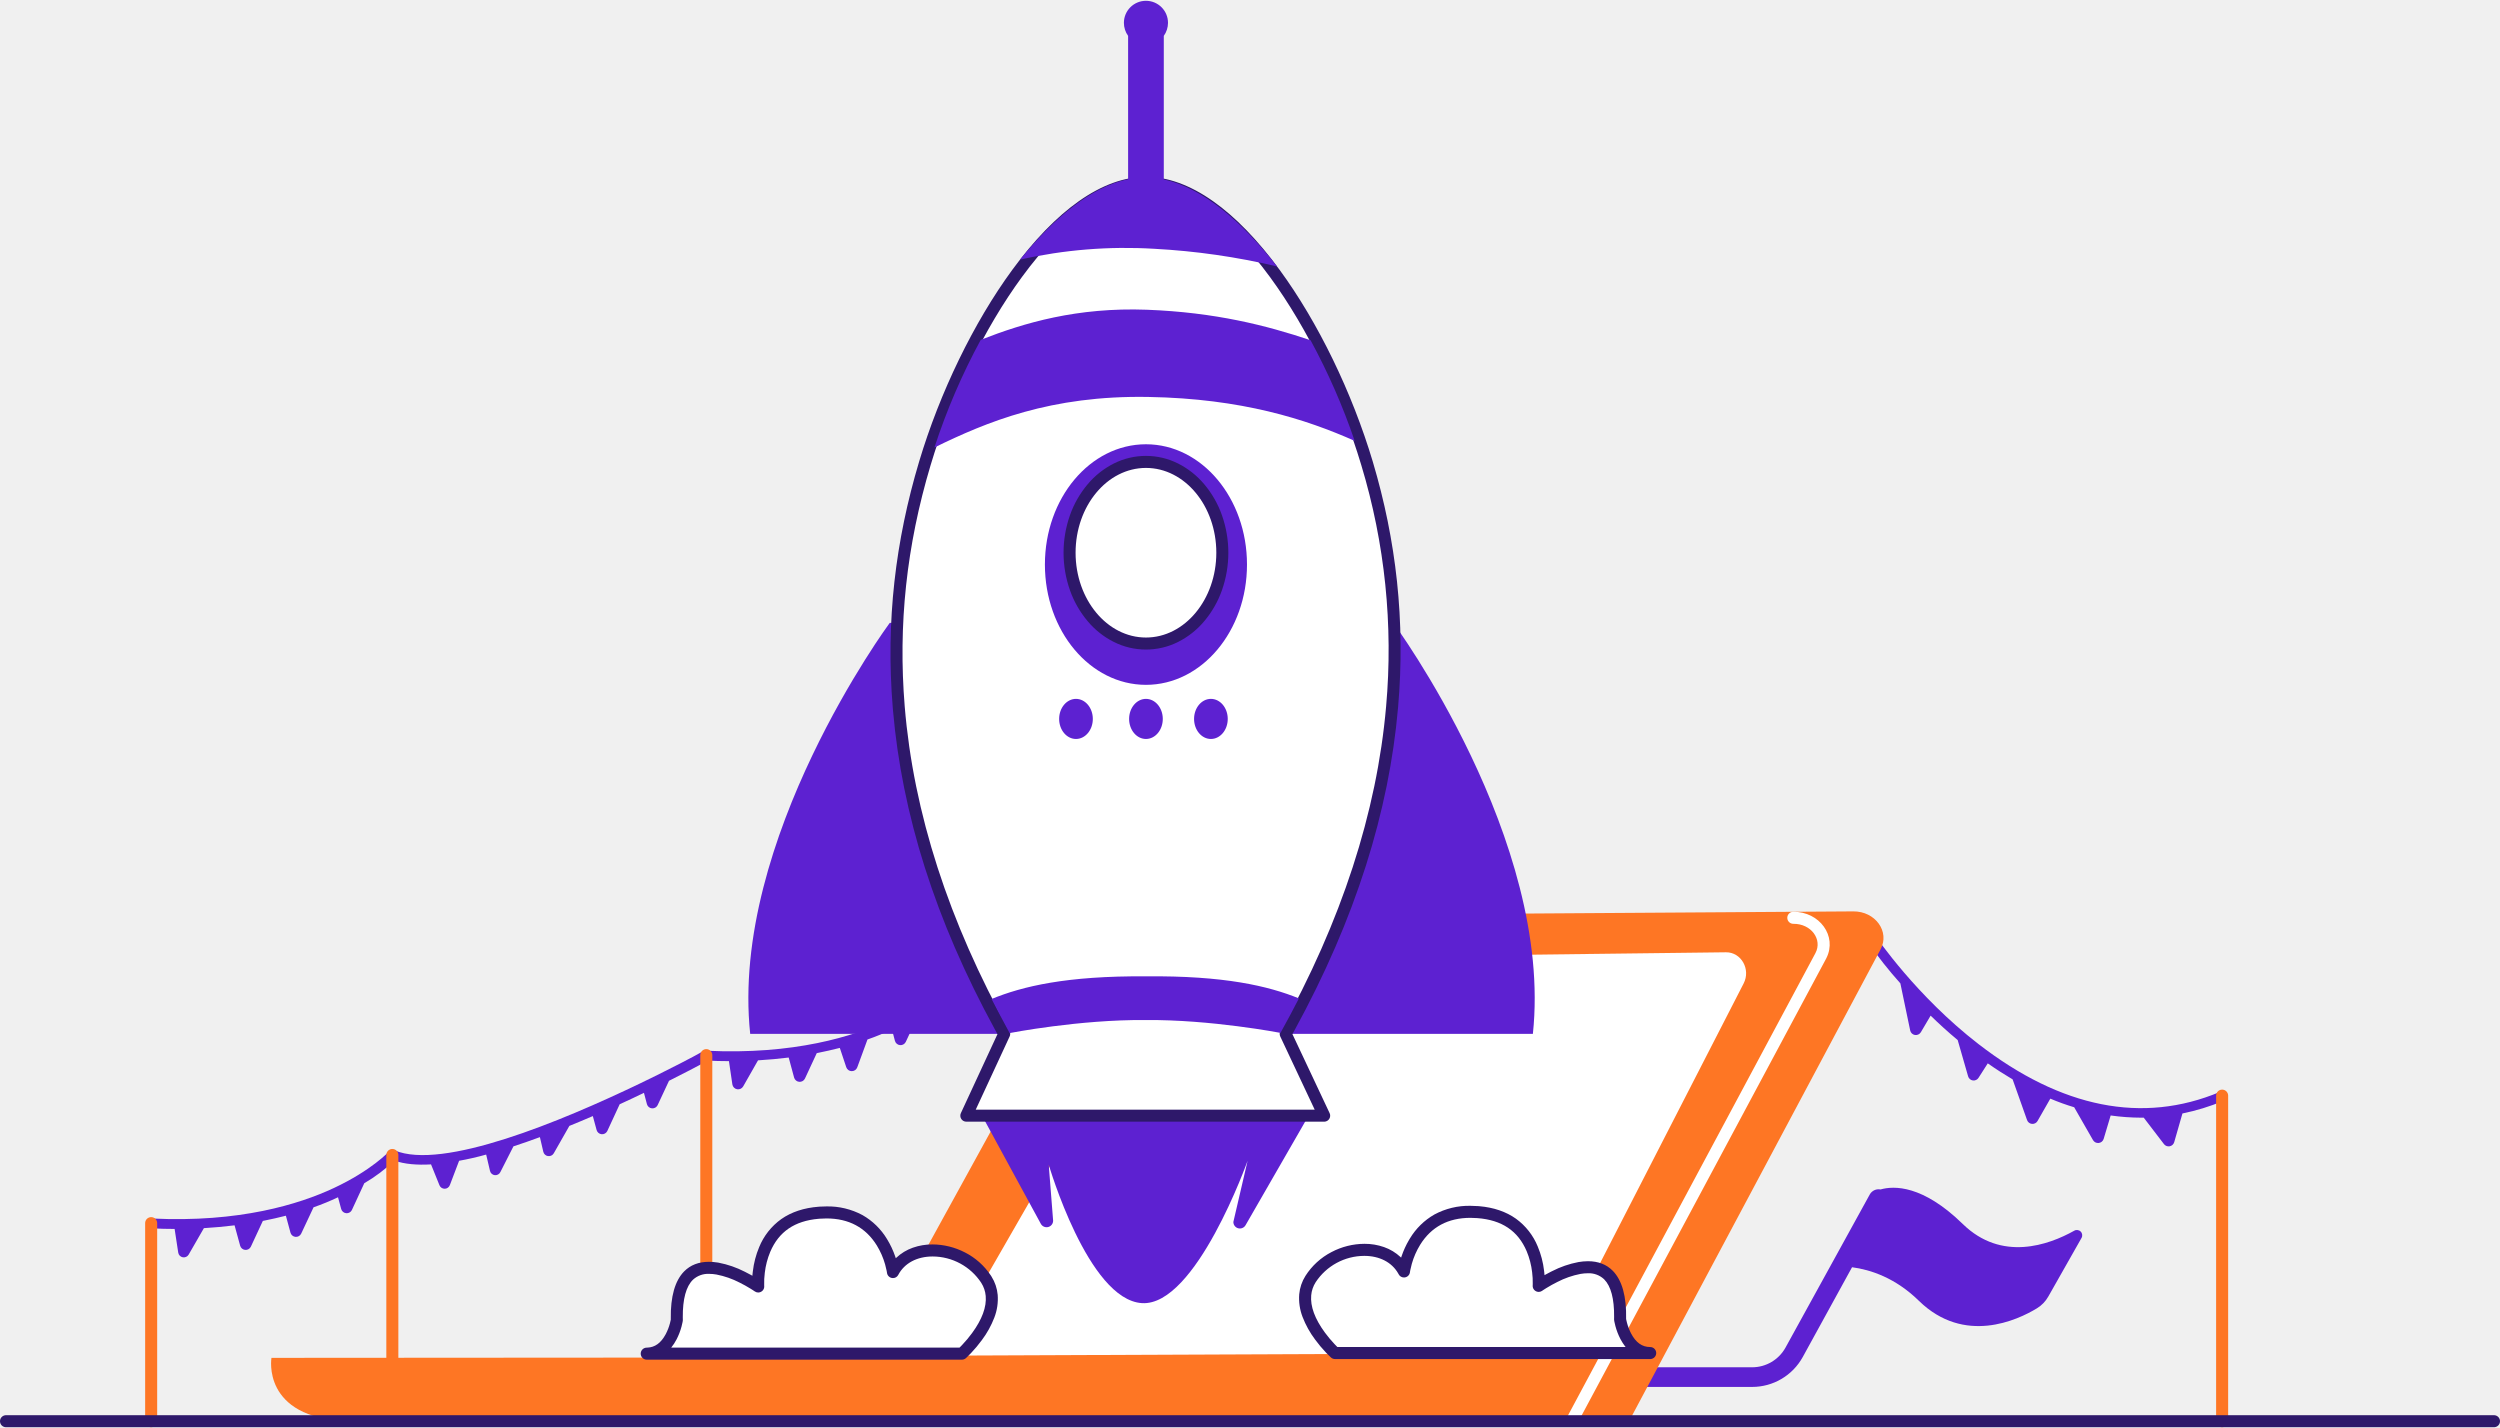
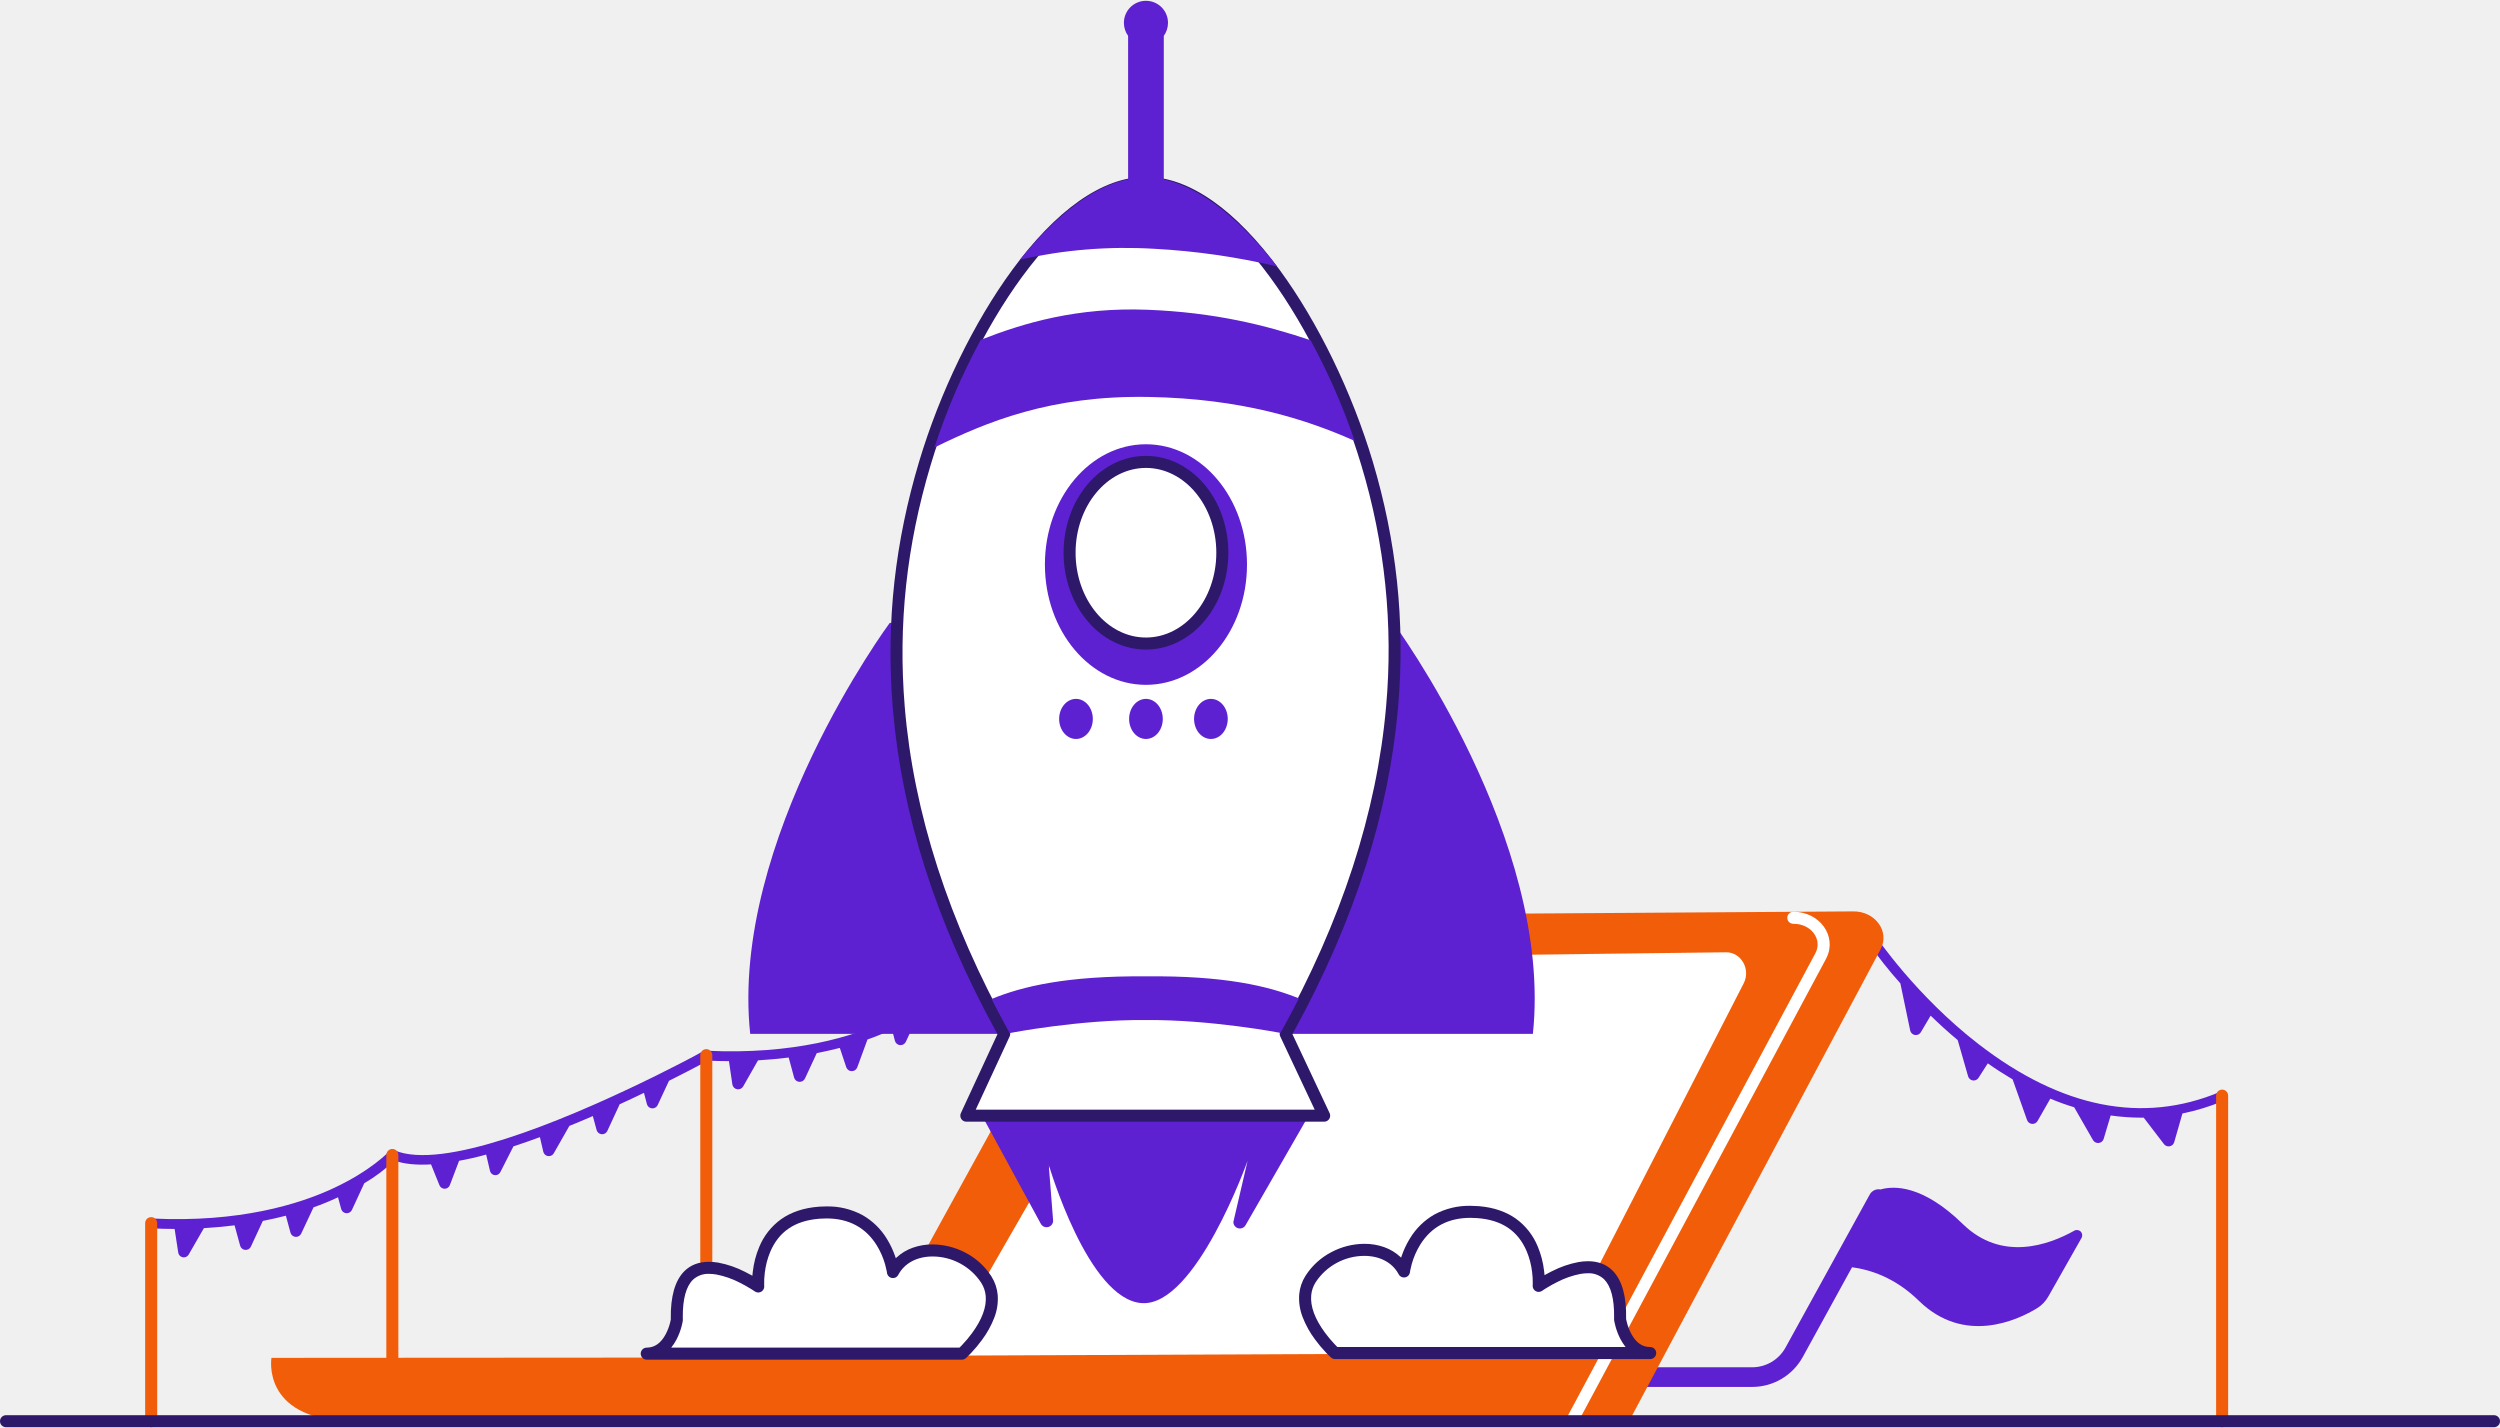
<svg xmlns="http://www.w3.org/2000/svg" viewBox="0 0 1247 711.9">
  <g id="product_launch_solid_II" data-name="product launch/solid_II" transform="translate(2.5)">
    <g id="product_launch_solid_II-2" data-name="product launch/solid_II" transform="translate(-3)">
      <g id="product_launch_solid_II-3" data-name="product launch_solid_II">
        <path id="flag" d="M302.6,21.456c-12.7,7.1-36.2,15.6-55.6-3.4-20-19.5-34.3-19.1-41-17.2a5.036,5.036,0,0,0-5.3,2.4l-42.1,76.5a19.015,19.015,0,0,1-16.6,9.8H4.9a4.9,4.9,0,1,0,0,9.8H142a28.78,28.78,0,0,0,25.2-14.9l24.6-44.8c9.2,1.2,21.7,5.3,33.4,16.8,22.6,22,49.1,9.6,58.8,3.7a16.13,16.13,0,0,0,5.7-5.9l16.5-29.1A2.652,2.652,0,0,0,302.6,21.456Z" transform="translate(732.5 592.444)" fill="#5d21d1" />
        <g id="flags" transform="translate(73 466)">
          <path id="Path" d="M280.843,1.417a2.43,2.43,0,0,0-3.4-1.1c-.4.2-4.6,2.8-22.9,11.9l-8.4,4.1c-39.9,19.2-98.8,43.6-122.7,33.5a2.443,2.443,0,0,0-2.8.6c-.1.1-8.7,9.4-27.5,18.2-17.3,8.1-47.1,17.3-90.6,15.2a2.362,2.362,0,0,0-2.5,2.8,2.559,2.559,0,0,0,2.4,2.1c3.9.2,7.6.3,11.3.3l1.8,11.8a2.81,2.81,0,0,0,5.2,1l7.6-13.2c5.3-.3,10.4-.8,15.3-1.4l2.8,10.2a2.864,2.864,0,0,0,5.3.5l6-12.9c4.1-.8,7.9-1.7,11.5-2.6l2.3,8.5a2.864,2.864,0,0,0,5.3.5l6.2-13.2a122.609,122.609,0,0,0,12.2-5l1.6,5.9a2.864,2.864,0,0,0,5.3.5l6.2-13.4a80.144,80.144,0,0,0,15-11.3c5.1,1.8,11.3,2.3,18.3,1.9l4.2,10.4a2.778,2.778,0,0,0,5.2-.1l4.6-12.1c4.4-.8,8.9-1.8,13.5-3.1l1.9,8.1a2.76,2.76,0,0,0,5.2.6l6.5-12.8c4.4-1.4,8.8-3,13.2-4.6l1.7,7.3a2.833,2.833,0,0,0,5.2.8l7.8-13.7c3.9-1.6,7.8-3.2,11.7-4.9l1.9,7a2.864,2.864,0,0,0,5.3.5l6.2-13.4c4.2-1.9,8.2-3.8,12.1-5.7l1.5,5.7a2.864,2.864,0,0,0,5.3.5l5.7-12.2c15.5-7.8,18.4-9.6,19.9-10.4A3.181,3.181,0,0,0,280.843,1.417Z" transform="translate(0.857 57.983)" fill="#5d21d1" />
          <path id="Path-2" data-name="Path" d="M123.443.2a2.443,2.443,0,0,0-2.8.6c-.1.1-8.7,9.4-27.5,18.2-17.3,8.1-47.1,17.3-90.6,15.2A2.362,2.362,0,0,0,.043,37a2.559,2.559,0,0,0,2.4,2.1c3.9.2,7.6.3,11.3.3l1.7,11.6a2.909,2.909,0,0,0,5.4,1l7.4-13c5.3-.3,10.4-.8,15.3-1.4l2.7,10a2.9,2.9,0,0,0,5.4.5l5.9-12.7c4.1-.8,7.9-1.7,11.5-2.6l3.2,9.6a2.915,2.915,0,0,0,5.5.1l5.1-13.9a122.609,122.609,0,0,0,12.2-5l1.5,5.7a2.9,2.9,0,0,0,5.4.5l6.1-13.1a80.144,80.144,0,0,0,15-11.3" transform="translate(277.357 23.9)" fill="#5d21d1" />
          <path id="Path-3" data-name="Path" d="M179.077,79.877a2.39,2.39,0,0,0-3.2-1.4c-38.5,16.1-79,8-120.3-23.9-31.1-24-50.9-53.3-51.1-53.5a2.544,2.544,0,0,0-3.4-.7,2.544,2.544,0,0,0-.7,3.4,210.417,210.417,0,0,0,16.2,20.5l4.9,23.5a2.892,2.892,0,0,0,5.3.9l4.9-8.3c4.2,4.1,8.7,8.2,13.5,12.2l5.2,18.1a2.873,2.873,0,0,0,5.2.7l4.6-7.2c4.1,2.9,8.2,5.5,12.4,8l7.2,20.3a2.887,2.887,0,0,0,5.2.5l6.4-11.2a113.564,113.564,0,0,0,11.9,4.3l9.4,16.4a2.917,2.917,0,0,0,5.3-.6l3.5-11.7a112.468,112.468,0,0,0,15.3,1.1h1.2l10.1,13.2a2.913,2.913,0,0,0,5.1-1l4.1-14.3a109.057,109.057,0,0,0,20.2-6.2A2.469,2.469,0,0,0,179.077,79.877Z" transform="translate(858.823 0.223)" fill="#5d21d1" />
-           <path id="Path-4" data-name="Path" d="M3,0A3,3,0,0,1,5.995,2.824L6,3v98.8a3,3,0,0,1-5.995.176L0,101.8V3A3,3,0,0,1,3,0Z" transform="translate(-0.1 141.1)" fill="#fe7624" />
-           <path id="Path-5" data-name="Path" d="M3,0A3,3,0,0,1,5.995,2.824L6,3V134.2a3,3,0,0,1-5.995.176L0,134.2V3A3,3,0,0,1,3,0Z" transform="translate(120.2 107.1)" fill="#fe7624" />
-           <path id="Path-6" data-name="Path" d="M3,0A3,3,0,0,1,5.995,2.824L6,3V183.8a3,3,0,0,1-5.995.176L0,183.8V3A3,3,0,0,1,3,0Z" transform="translate(276.8 57.3)" fill="#fe7624" />
-           <path id="Path-7" data-name="Path" d="M3,0A3,3,0,0,1,5.995,2.824L6,3V165.4a3,3,0,0,1-5.995.176L0,165.4V3A3,3,0,0,1,3,0Z" transform="translate(1032.9 77.5)" fill="#fe7624" />
+           <path id="Path-4" data-name="Path" d="M3,0A3,3,0,0,1,5.995,2.824L6,3v98.8a3,3,0,0,1-5.995.176L0,101.8V3A3,3,0,0,1,3,0Z" transform="translate(-0.1 141.1)" fill="#f25d09" />
+           <path id="Path-5" data-name="Path" d="M3,0A3,3,0,0,1,5.995,2.824L6,3V134.2a3,3,0,0,1-5.995.176L0,134.2V3A3,3,0,0,1,3,0Z" transform="translate(120.2 107.1)" fill="#f25d09" />
+           <path id="Path-6" data-name="Path" d="M3,0A3,3,0,0,1,5.995,2.824L6,3V183.8a3,3,0,0,1-5.995.176L0,183.8V3A3,3,0,0,1,3,0Z" transform="translate(276.8 57.3)" fill="#f25d09" />
+           <path id="Path-7" data-name="Path" d="M3,0A3,3,0,0,1,5.995,2.824L6,3V165.4a3,3,0,0,1-5.995.176L0,165.4V3A3,3,0,0,1,3,0Z" transform="translate(1032.9 77.5)" fill="#f25d09" />
        </g>
        <g id="laptop_1_" transform="translate(135 454)">
-           <path id="laptop" d="M789.19,0l-362,2.4a14.982,14.982,0,0,0-13.4,7.6L296.99,222.5l-296.8.2s-5.1,29.8,37.6,31.6l640-.8L802.79,19C807.59,10.1,800.19-.1,789.19,0Z" transform="translate(0.71 0.599)" fill="#fe7624" />
+           <path id="laptop" d="M789.19,0l-362,2.4a14.982,14.982,0,0,0-13.4,7.6L296.99,222.5l-296.8.2s-5.1,29.8,37.6,31.6l640-.8L802.79,19C807.59,10.1,800.19-.1,789.19,0Z" transform="translate(0.71 0.599)" fill="#f25d09" />
          <path id="screen" d="M0,201.2l305.7-1.3L400.3,15.6C404,8.5,399.1-.1,391.5,0L113.7,3.4Z" transform="translate(334.9 20.999)" fill="#fff" />
          <path id="Path-8" data-name="Path" d="M113.074,0c13.1-.117,22.03,12.112,16.543,23.084l-.171.332-123.8,231.3a3,3,0,0,1-5.371-2.668l.081-.164L124.148,20.6c3.584-6.788-2.091-14.68-11.02-14.6a3,3,0,1,1-.054-6Z" transform="translate(646.899 0.799)" fill="#fff" />
        </g>
        <g id="rocket_3_" transform="translate(373)">
          <path id="Path-9" data-name="Path" d="M0,0,33.5,61.6A3.267,3.267,0,0,0,39.6,60L37.4,32S57,99.4,83.9,101.1s52.7-71,52.7-71l-7.1,30.5a3.255,3.255,0,0,0,6.1,1.6L171.4,0" transform="translate(113.2 548.9)" fill="#5d21d1" />
          <path id="Path-10" data-name="Path" d="M70.517,2.3s-79.9,108.2-69.6,205h176.3V0Z" transform="translate(0.783 308.4)" fill="#5d21d1" />
          <path id="Path-11" data-name="Path" d="M106.7,2.3s79.9,108.2,69.6,205H0V0Z" transform="translate(215.8 308.4)" fill="#5d21d1" />
          <path id="Path-12" data-name="Path" d="M194.114,424.5c67.7-121.7,60.3-218.3,40.6-284.5-19.8-66.2-66.2-140-110.3-140s-90.5,73.8-110.3,140-28.1,162.8,39.6,284.5l-18.9,40.8h178.5l-19.2-40.8Z" transform="translate(74.686 91.2)" fill="#fff" />
          <path id="Path_2_" d="M216.327,471.3H37.826a3,3,0,0,1-2.722-4.262L53.364,427.62l-1.126-2.046c-7.471-13.66-14.229-27.458-20.086-41.011a427.659,427.659,0,0,1-15.069-40.2A379.514,379.514,0,0,1,6.847,304.935a348.758,348.758,0,0,1-5.589-38.674l-.133-1.579C.25,254.036-.117,243.316.033,232.821c.148-10.3.8-20.707,1.936-30.93,1.113-10.008,2.726-20.159,4.8-30.169,2.02-9.771,4.539-19.723,7.487-29.581,10.374-34.684,27.32-69.58,46.492-95.739,10.9-14.871,22.071-26.393,33.2-34.245C105.387,4.09,116.651,0,127.427,0S149.466,4.09,160.9,12.157c11.134,7.852,22.305,19.373,33.2,34.245,19.173,26.16,36.119,61.056,46.493,95.743,2.913,9.789,5.4,19.7,7.378,29.46,2.029,9.986,3.6,20.131,4.669,30.154,1.091,10.231,1.695,20.656,1.793,30.986.1,10.523-.321,21.274-1.252,31.955a350.841,350.841,0,0,1-5.652,38.993,383.143,383.143,0,0,1-10.354,39.789,432.855,432.855,0,0,1-15.239,40.608c-5.923,13.694-12.756,27.64-20.309,41.449l-1.142,2.073,18.548,39.413a2.956,2.956,0,0,1-.138,2.814,2.99,2.99,0,0,1-2.4,1.459ZM127.427,6c-9.664,0-19.943,3.853-30.551,11.451-10.439,7.477-20.967,18.41-31.291,32.5C46.8,75.575,30.186,109.8,20,143.86,7.974,184.069,3.756,223.43,7.1,264.192c4.344,52.886,21.921,107.34,52.244,161.85a3.008,3.008,0,0,1,.1,2.719L42.521,465.3H211.6l-17.186-36.523a2.992,2.992,0,0,1,0-2.552l.094-.183c30.375-54.6,48.109-109.063,52.709-161.865A317.74,317.74,0,0,0,234.852,143.86c-10.186-34.055-26.8-68.284-45.583-93.911-10.325-14.087-20.853-25.02-31.292-32.5C147.369,9.853,137.091,6,127.427,6Z" transform="translate(71.674 88.2)" fill="#2e186a" />
          <ellipse id="Oval" cx="50.4" cy="60" rx="50.4" ry="60" transform="translate(148.7 221.6)" fill="#5d21d1" />
          <ellipse id="Oval-2" data-name="Oval" cx="8.4" cy="10" rx="8.4" ry="10" transform="translate(190.7 348.6)" fill="#5d21d1" />
          <ellipse id="Oval-3" data-name="Oval" cx="8.4" cy="10" rx="8.4" ry="10" transform="translate(223.1 348.6)" fill="#5d21d1" />
          <ellipse id="Oval-4" data-name="Oval" cx="8.4" cy="10" rx="8.4" ry="10" transform="translate(155.8 348.6)" fill="#5d21d1" />
          <ellipse id="Oval-5" data-name="Oval" cx="38.1" cy="45.3" rx="38.1" ry="45.3" transform="translate(161 230.4)" fill="#fff" />
          <path id="Oval_2_" d="M41.1,96.6a35.71,35.71,0,0,1-16.051-3.81A41.224,41.224,0,0,1,11.991,82.414,49.391,49.391,0,0,1,3.212,67.057a56.369,56.369,0,0,1,0-37.514,49.393,49.393,0,0,1,8.779-15.358A41.225,41.225,0,0,1,25.049,3.81a35.713,35.713,0,0,1,32.1,0A41.223,41.223,0,0,1,70.209,14.186a49.393,49.393,0,0,1,8.778,15.358,56.371,56.371,0,0,1,0,37.514,49.391,49.391,0,0,1-8.778,15.357A41.223,41.223,0,0,1,57.151,92.79,35.71,35.71,0,0,1,41.1,96.6ZM41.1,6C21.746,6,6,24.976,6,48.3S21.746,90.6,41.1,90.6,76.2,71.625,76.2,48.3,60.455,6,41.1,6Z" transform="translate(158 227.4)" fill="#2e186a" />
          <path id="Path-13" data-name="Path" d="M71.7,89.1V17.5A11.2,11.2,0,0,0,73.8,11a11,11,0,0,0-22,0,11.2,11.2,0,0,0,2.1,6.5V89c-18.5,3.8-37,19.3-53.9,40.1a239.042,239.042,0,0,1,67-5.4,345.825,345.825,0,0,1,61.2,8.8C110.7,110.1,91.1,93.3,71.7,89.1Z" transform="translate(136.3 0.4)" fill="#5d21d1" />
          <path id="Path-14" data-name="Path" d="M187.6,15.343c-22.1-7.4-47.5-13.9-81.6-15.2-34.8-1.3-61.2,6.5-82.9,15A320.817,320.817,0,0,0,0,68.843c26-12.7,57.9-26.1,106.8-25.2,46.5.8,78.5,11.1,102.8,21.9A322.659,322.659,0,0,0,187.6,15.343Z" transform="translate(93.6 154.357)" fill="#5d21d1" />
          <path id="Path-15" data-name="Path" d="M144.1,28.222c3.2-5.8,6.3-11.5,9.2-17.2C138,4.822,116-.378,76.9.022c-39.5-.3-61.6,5-76.9,11.3,2.9,5.6,5.9,11.3,9,17,0,0,34.7-6.8,67.8-6.5C109.4,21.522,144.1,28.222,144.1,28.222Z" transform="translate(122.1 486.978)" fill="#5d21d1" />
        </g>
        <g id="clouds" transform="translate(320 601)">
          <path id="cloud_1_" d="M172.136,70.439H14.936s-22.6-20.3-12.2-36.9,37.7-20.6,46.6-3.8c0,0,3.9-32.1,36.8-29.6,33,2.5,30.4,36.8,30.4,36.8s41.7-29.5,40.6,16.6C157.036,53.439,159.636,70.439,172.136,70.439Z" transform="translate(331.464 3.461)" fill="#fff" />
          <path id="cloud_2_" d="M175.139,76.442H17.939a3,3,0,0,1-2.005-.769c-.308-.277-.983-.9-2.045-2l-.46-.481A66.383,66.383,0,0,1,8.05,66.764a46.6,46.6,0,0,1-6.3-11.352A26.03,26.03,0,0,1,.09,44.125,20.621,20.621,0,0,1,3.2,34.949,33.746,33.746,0,0,1,16.189,23.075a35.576,35.576,0,0,1,16.427-4.118,28.994,28.994,0,0,1,9.79,1.63,23.209,23.209,0,0,1,8.24,5l.268.261.226-.684A43.553,43.553,0,0,1,54.9,16.952l.4-.66A33.763,33.763,0,0,1,67.522,4.331,36.426,36.426,0,0,1,85.5,0c1.257,0,2.558.05,3.867.15L89.9.193c7.2.621,13.363,2.725,18.317,6.252a32.045,32.045,0,0,1,10.847,13.848,44.6,44.6,0,0,1,3.162,12.092c.09.741.164,1.47.219,2.167l0,.046.633-.356c.752-.419,1.532-.836,2.319-1.237l.8-.4a48.739,48.739,0,0,1,13.146-4.54,28.565,28.565,0,0,1,4.791-.43c5.1,0,9.257,1.613,12.372,4.794,4.641,4.741,6.874,12.811,6.636,23.985l.016.1.08.417c.088.433.206.928.341,1.433a25.984,25.984,0,0,0,2,5.211c2.4,4.623,5.528,6.87,9.563,6.87l.2.005a3,3,0,0,1,0,5.989l-.2.005ZM32.538,24.973A29.105,29.105,0,0,0,8.281,38.134a14.48,14.48,0,0,0-2.215,6.529c-.492,5.46,1.8,11.7,6.825,18.554a60.344,60.344,0,0,0,4.891,5.845c.354.374.714.743,1.1,1.128l.254.25H162.912l-.373-.472a24.417,24.417,0,0,1-2.107-3.29l-.18-.342a31.976,31.976,0,0,1-2.466-6.417c-.2-.729-.366-1.464-.491-2.124l-.034-.185c-.032-.177-.058-.339-.077-.481l-.021-.158-.02-.223,0-.355,0-.1.016-.92c.08-9-1.581-15.282-4.936-18.671l-.187-.184a11.135,11.135,0,0,0-8.013-2.878,21.913,21.913,0,0,0-3.666.334,42.825,42.825,0,0,0-11.5,4.006c-1.867.923-3.721,1.951-5.509,3.057-.334.207-.665.416-.985.622l-.7.459-.534.363a2.962,2.962,0,0,1-1.582.464,3.047,3.047,0,0,1-2.225-.978,2.951,2.951,0,0,1-.777-2.256l.013-.247.016-.439a40.1,40.1,0,0,0-.31-5.916,38.651,38.651,0,0,0-2.725-10.467C109.2,12.461,101.142,7.059,88.911,6.133,87.747,6.044,86.6,6,85.487,6,74.366,6,65.925,10.525,60.4,19.452a37.789,37.789,0,0,0-4.148,9.472c-.309,1.074-.562,2.119-.751,3.108-.077.4-.123.678-.149.841l-.058.407a2.971,2.971,0,0,1-2.976,2.465,2.936,2.936,0,0,1-2.627-1.6l-.228-.415C46.3,28.165,40.136,24.972,32.538,24.973Z" transform="translate(328.461 0.459)" fill="#2e186a" />
          <path id="cloud" d="M0,70.439H157.2s22.6-20.3,12.2-36.9-37.7-20.6-46.6-3.8c0,0-3.9-32.1-36.8-29.6-33,2.5-30.4,36.8-30.4,36.8S13.9,7.439,15,53.539C15.1,53.439,12.5,70.339,0,70.439Z" transform="translate(3.1 3.761)" fill="#fff" />
          <path id="cloud_2_2" data-name="cloud_2_" d="M160.2,76.442H3a3,3,0,0,1-.023-6l.311-.007c3.8-.143,6.782-2.294,9.1-6.577l.173-.326a25.893,25.893,0,0,0,2-5.188c.159-.589.294-1.166.39-1.668L15,56.41l-.008-.46c-.167-10.962,2.081-18.888,6.681-23.558,3.111-3.158,7.261-4.76,12.337-4.76a28.138,28.138,0,0,1,4.341.356l.45.074A48.741,48.741,0,0,1,51.942,32.6c1.04.514,2.09,1.066,3.119,1.639l.632.356.049-.573c.035-.384.071-.739.11-1.084l.065-.555a44.6,44.6,0,0,1,3.162-12.092A32,32,0,0,1,70.1,6.323C75.144,2.784,81.427.707,88.773.15l.551-.04C90.443.037,91.558,0,92.639,0a36.428,36.428,0,0,1,17.978,4.331,33.763,33.763,0,0,1,12.226,11.962A43.192,43.192,0,0,1,127,25.167l.226.684.269-.261a23.209,23.209,0,0,1,8.24-5,28.993,28.993,0,0,1,9.789-1.631,35.584,35.584,0,0,1,16.142,3.969A33.9,33.9,0,0,1,174.58,34.384l.362.565a20.62,20.62,0,0,1,3.107,9.176,26.032,26.032,0,0,1-1.66,11.287,46.59,46.59,0,0,1-6.3,11.352,66.29,66.29,0,0,1-5.378,6.429c-1.123,1.183-1.9,1.921-2.26,2.256l-.246.224A2.991,2.991,0,0,1,160.2,76.442ZM34.117,33.643A11.135,11.135,0,0,0,26.1,36.52c-3.481,3.34-5.2,9.684-5.124,18.854l.014.912.006.12,0,.344-.021.223-.02.158c-.013.089-.029.194-.048.306l-.065.358c-.123.646-.293,1.377-.491,2.114A31.931,31.931,0,0,1,17.886,66.3a24.194,24.194,0,0,1-2.672,4.11l-.023.028H159c.17-.166.344-.339.517-.515l.551-.564.287-.3a60.353,60.353,0,0,0,4.891-5.845c5.02-6.852,7.316-13.095,6.825-18.554a14.481,14.481,0,0,0-2.215-6.529A29.1,29.1,0,0,0,145.6,24.973c-7.81,0-14.061,3.343-17.15,9.173l-.087.155a2.9,2.9,0,0,1-2.54,1.443,2.985,2.985,0,0,1-3-2.641l-.049-.337-.131-.734c-.19-.989-.443-2.034-.751-3.108a37.789,37.789,0,0,0-4.148-9.472C112.214,10.525,103.772,6,92.651,6c-1.108,0-2.26.045-3.424.133l-.523.043C76.762,7.219,68.876,12.607,64.6,22.646a38.65,38.65,0,0,0-2.725,10.467,39.173,39.173,0,0,0-.3,6.251l.026.517a2.944,2.944,0,0,1-.839,2.145,3.056,3.056,0,0,1-2.171.921,2.972,2.972,0,0,1-1.722-.558l-.394-.269-.7-.459-.074-.048-.237-.152-.673-.422c-1.783-1.1-3.636-2.132-5.508-3.057a42.824,42.824,0,0,0-11.5-4.006A21.906,21.906,0,0,0,34.117,33.643Z" transform="translate(0.1 0.759)" fill="#2e186a" />
        </g>
        <path id="line" d="M1244,0a3,3,0,0,1,.176,5.995L1244,6H3A3,3,0,0,1,2.824.005L3,0Z" transform="translate(0.5 705.9)" fill="#2e186a" />
      </g>
    </g>
  </g>
</svg>
